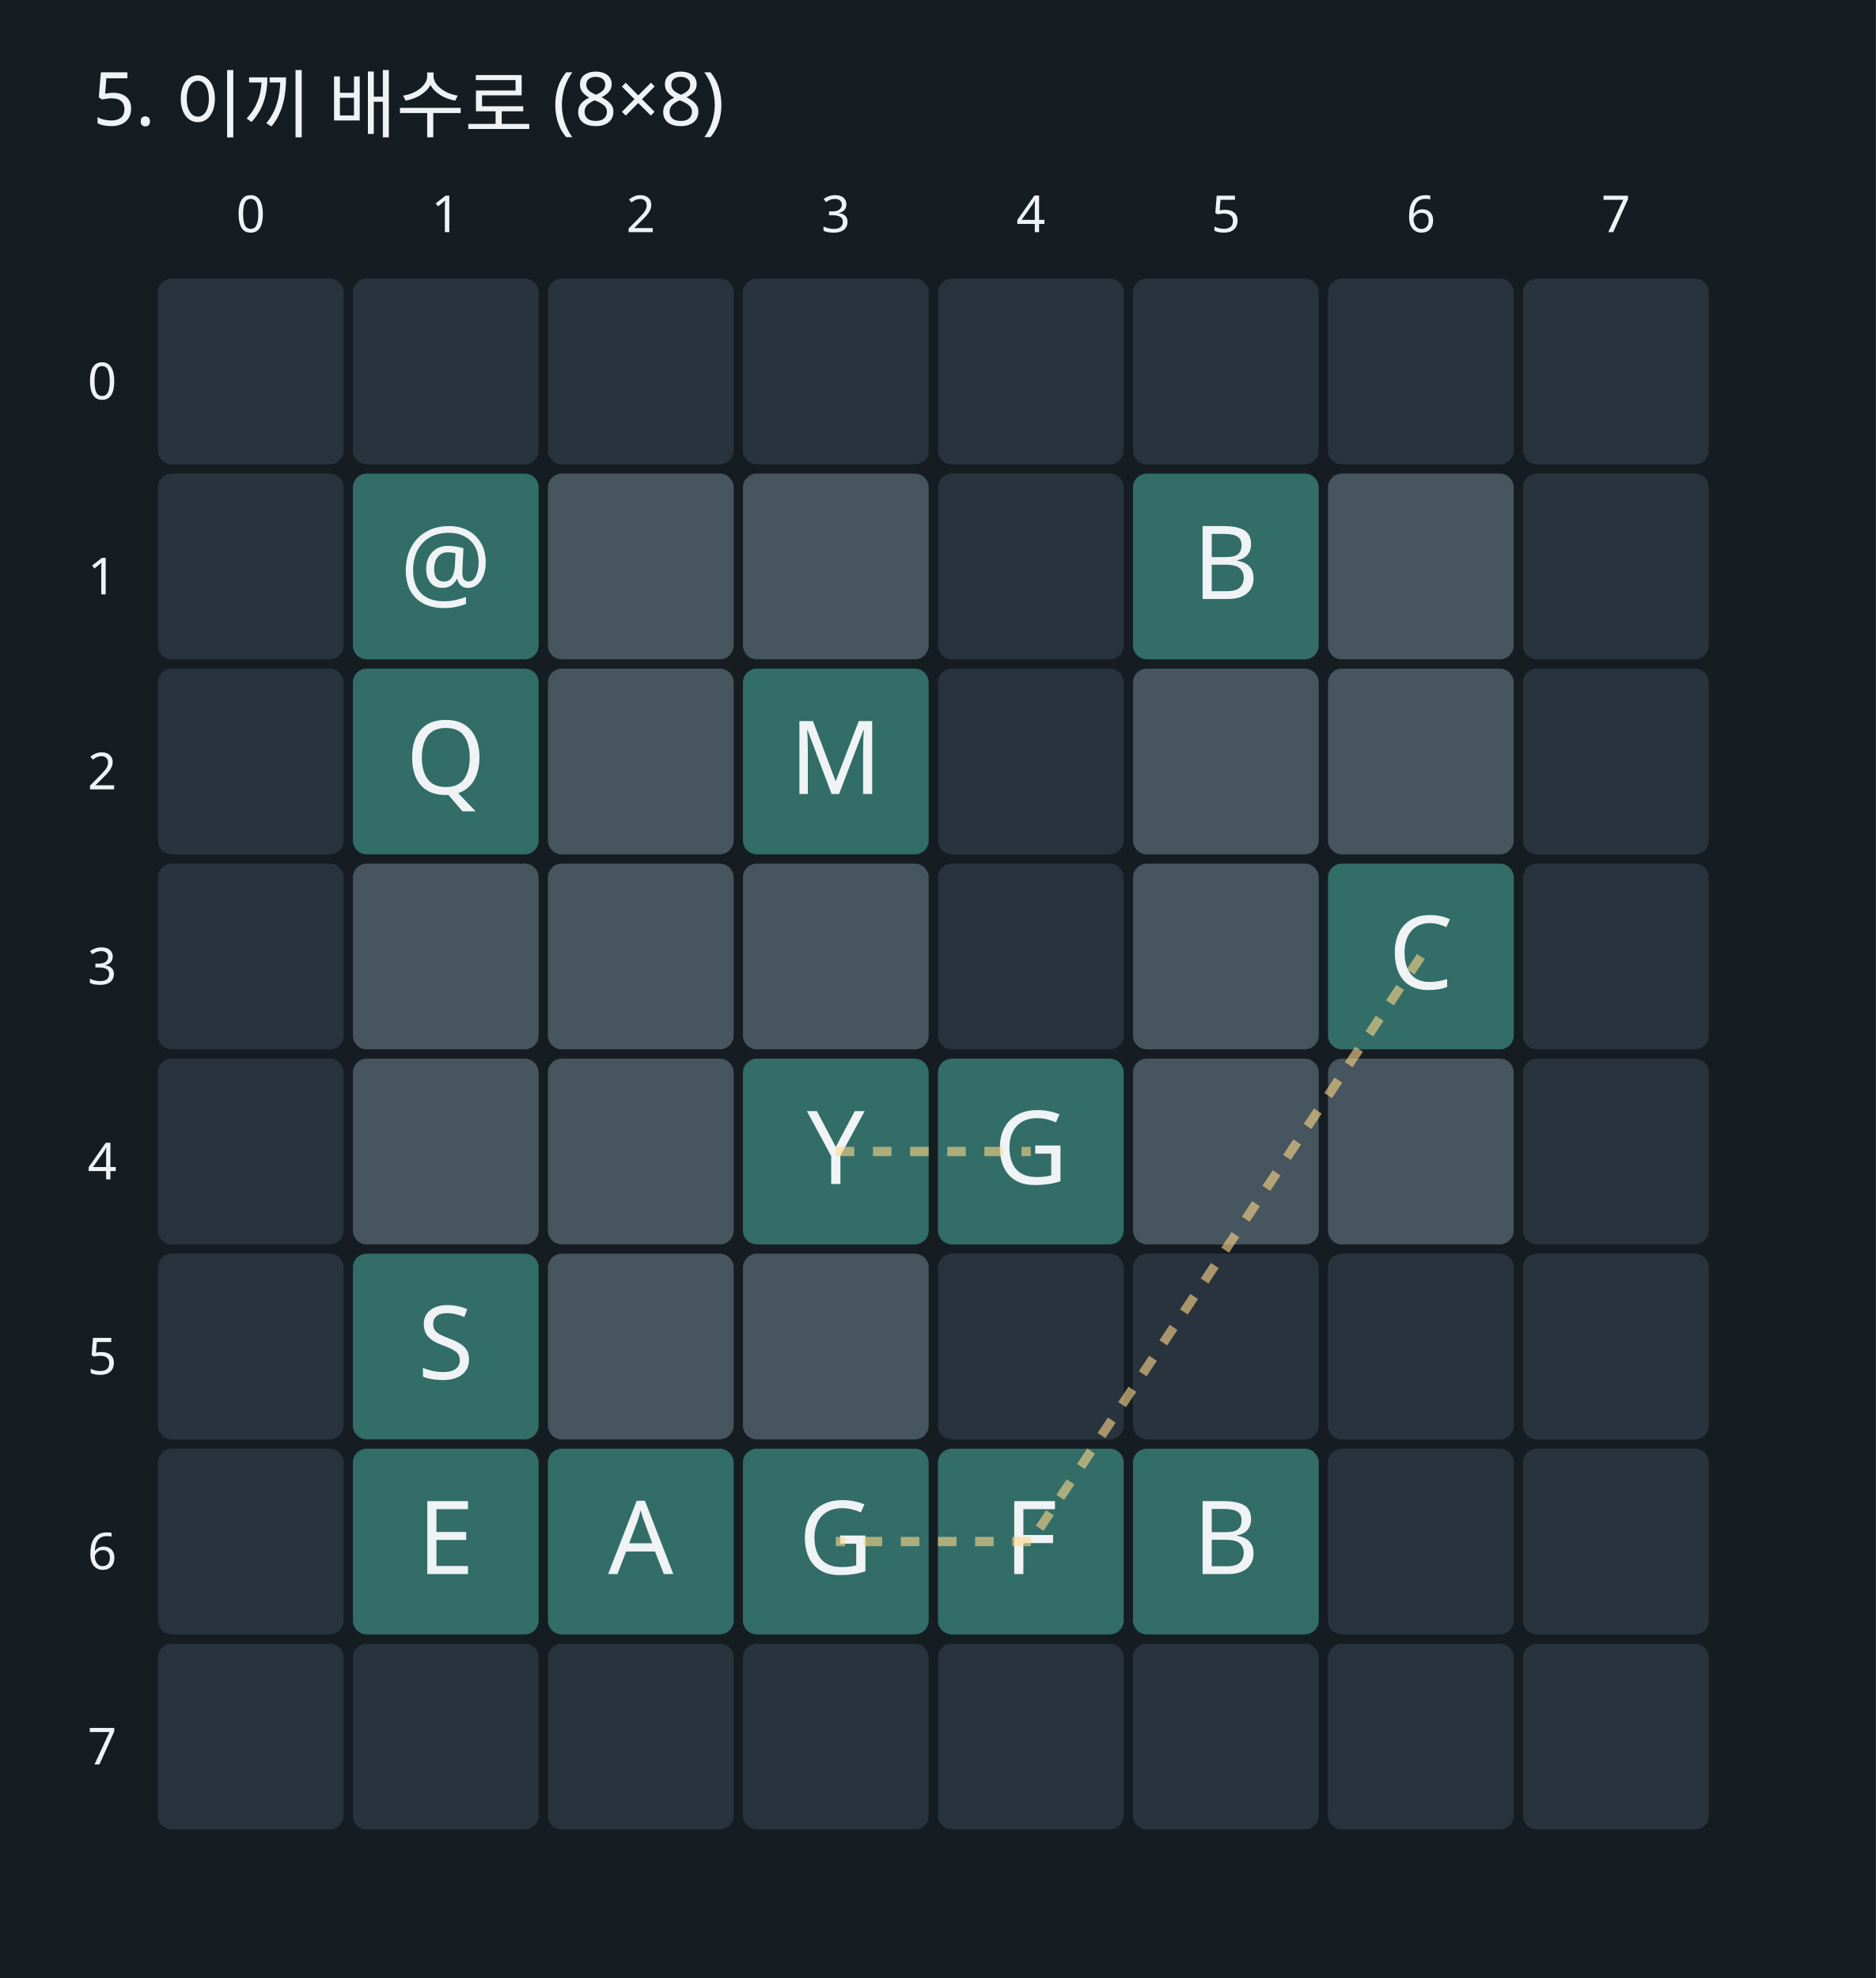
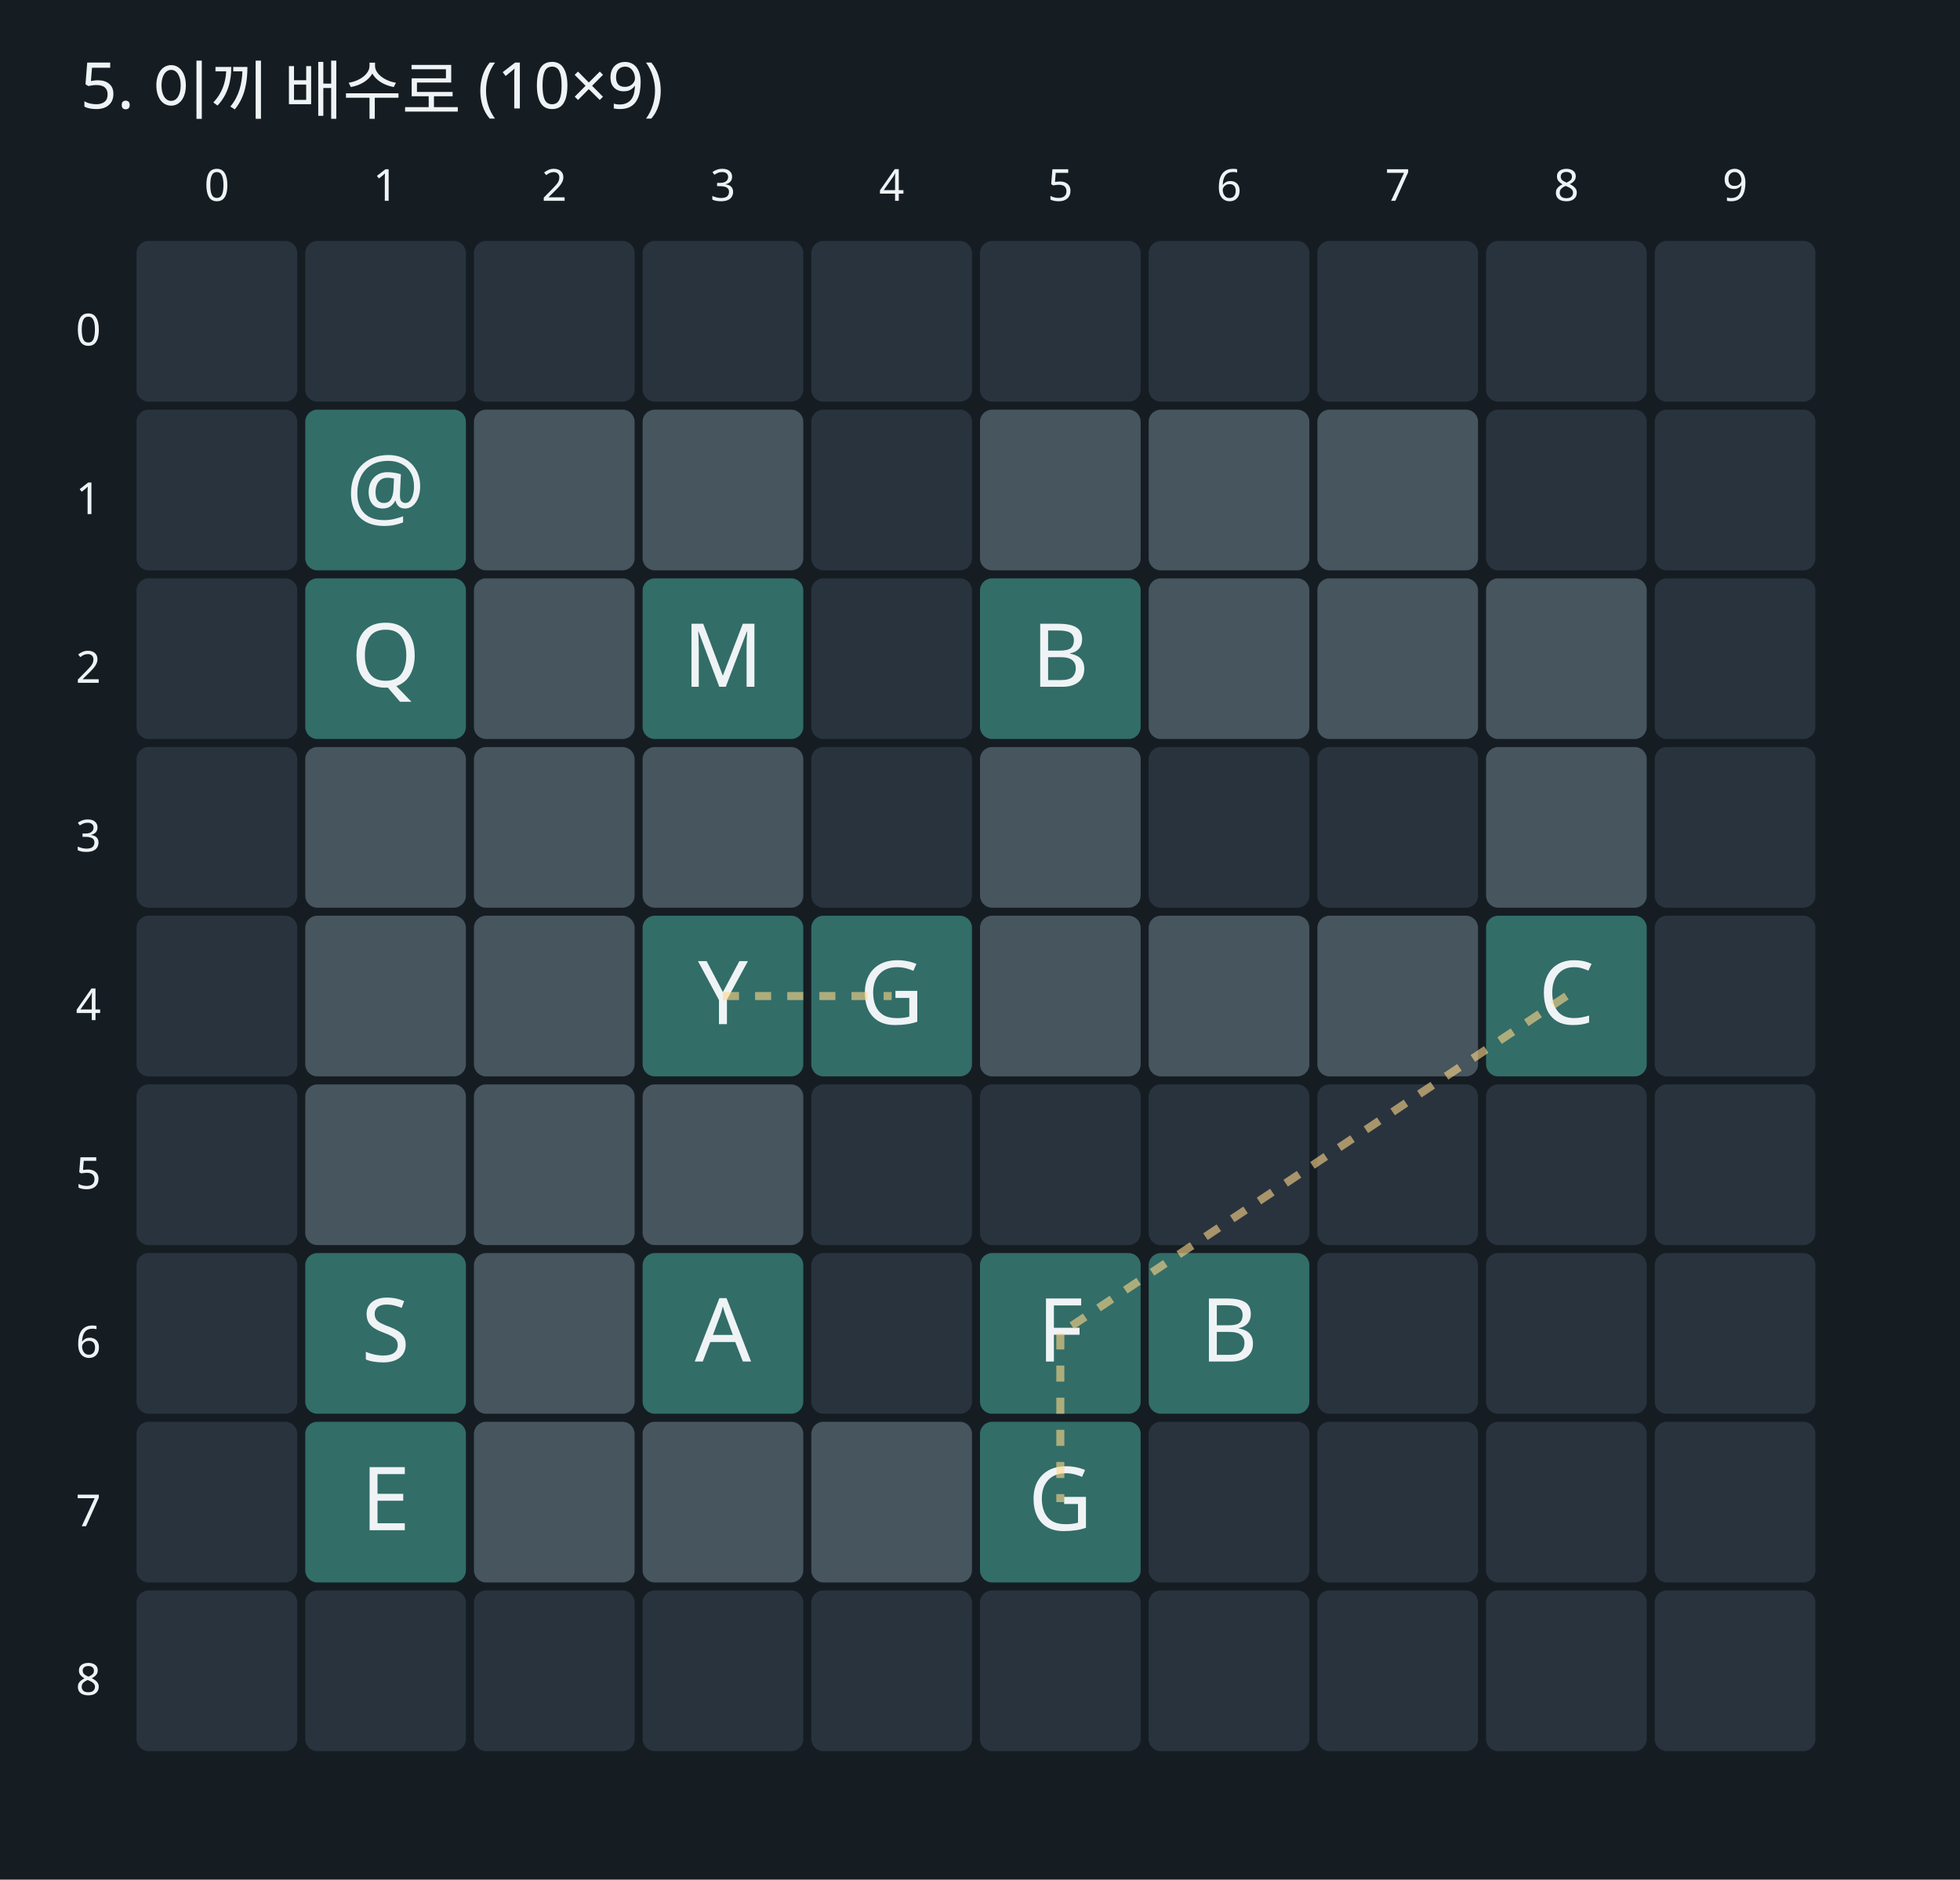
- <svg xmlns="http://www.w3.org/2000/svg" width="404" height="426" viewBox="0 0 404 426">
+ <svg xmlns="http://www.w3.org/2000/svg" width="488" height="468" viewBox="0 0 488 468">
  <rect width="100%" height="100%" fill="#151d23" />
  <g font-family="Malgun Gothic, sans-serif" fill="#eff3f5">
-     <text x="20" y="27" font-size="16">5. 이끼 배수로 (8×8)</text>
+     <text x="20" y="27" font-size="16">5. 이끼 배수로 (10×9)</text>
    <text x="54" y="50" text-anchor="middle" font-size="11">0</text>
    <text x="96" y="50" text-anchor="middle" font-size="11">1</text>
    <text x="138" y="50" text-anchor="middle" font-size="11">2</text>
    <text x="180" y="50" text-anchor="middle" font-size="11">3</text>
    <text x="222" y="50" text-anchor="middle" font-size="11">4</text>
    <text x="264" y="50" text-anchor="middle" font-size="11">5</text>
    <text x="306" y="50" text-anchor="middle" font-size="11">6</text>
    <text x="348" y="50" text-anchor="middle" font-size="11">7</text>
+     <text x="390" y="50" text-anchor="middle" font-size="11">8</text>
+     <text x="432" y="50" text-anchor="middle" font-size="11">9</text>
    <text x="22" y="86" text-anchor="middle" font-size="11">0</text>
    <rect x="34" y="60" width="40" height="40" rx="3" fill="#29333e" />
    <rect x="76" y="60" width="40" height="40" rx="3" fill="#29333e" />
    <rect x="118" y="60" width="40" height="40" rx="3" fill="#29333e" />
    <rect x="160" y="60" width="40" height="40" rx="3" fill="#29333e" />
    <rect x="202" y="60" width="40" height="40" rx="3" fill="#29333e" />
    <rect x="244" y="60" width="40" height="40" rx="3" fill="#29333e" />
    <rect x="286" y="60" width="40" height="40" rx="3" fill="#29333e" />
    <rect x="328" y="60" width="40" height="40" rx="3" fill="#29333e" />
+     <rect x="370" y="60" width="40" height="40" rx="3" fill="#29333e" />
+     <rect x="412" y="60" width="40" height="40" rx="3" fill="#29333e" />
    <text x="22" y="128" text-anchor="middle" font-size="11">1</text>
    <rect x="34" y="102" width="40" height="40" rx="3" fill="#29333e" />
    <rect x="76" y="102" width="40" height="40" rx="3" fill="#326d68" />
    <text x="96" y="129" text-anchor="middle" font-size="22">@</text>
    <rect x="118" y="102" width="40" height="40" rx="3" fill="#46555e" />
    <rect x="160" y="102" width="40" height="40" rx="3" fill="#46555e" />
    <rect x="202" y="102" width="40" height="40" rx="3" fill="#29333e" />
-     <rect x="244" y="102" width="40" height="40" rx="3" fill="#326d68" />
-     <text x="264" y="129" text-anchor="middle" font-size="22">B</text>
+     <rect x="244" y="102" width="40" height="40" rx="3" fill="#46555e" />
    <rect x="286" y="102" width="40" height="40" rx="3" fill="#46555e" />
-     <rect x="328" y="102" width="40" height="40" rx="3" fill="#29333e" />
+     <rect x="328" y="102" width="40" height="40" rx="3" fill="#46555e" />
+     <rect x="370" y="102" width="40" height="40" rx="3" fill="#29333e" />
+     <rect x="412" y="102" width="40" height="40" rx="3" fill="#29333e" />
    <text x="22" y="170" text-anchor="middle" font-size="11">2</text>
    <rect x="34" y="144" width="40" height="40" rx="3" fill="#29333e" />
    <rect x="76" y="144" width="40" height="40" rx="3" fill="#326d68" />
    <text x="96" y="171" text-anchor="middle" font-size="22">Q</text>
    <rect x="118" y="144" width="40" height="40" rx="3" fill="#46555e" />
    <rect x="160" y="144" width="40" height="40" rx="3" fill="#326d68" />
    <text x="180" y="171" text-anchor="middle" font-size="22">M</text>
    <rect x="202" y="144" width="40" height="40" rx="3" fill="#29333e" />
-     <rect x="244" y="144" width="40" height="40" rx="3" fill="#46555e" />
+     <rect x="244" y="144" width="40" height="40" rx="3" fill="#326d68" />
+     <text x="264" y="171" text-anchor="middle" font-size="22">B</text>
    <rect x="286" y="144" width="40" height="40" rx="3" fill="#46555e" />
-     <rect x="328" y="144" width="40" height="40" rx="3" fill="#29333e" />
+     <rect x="328" y="144" width="40" height="40" rx="3" fill="#46555e" />
+     <rect x="370" y="144" width="40" height="40" rx="3" fill="#46555e" />
+     <rect x="412" y="144" width="40" height="40" rx="3" fill="#29333e" />
    <text x="22" y="212" text-anchor="middle" font-size="11">3</text>
    <rect x="34" y="186" width="40" height="40" rx="3" fill="#29333e" />
    <rect x="76" y="186" width="40" height="40" rx="3" fill="#46555e" />
    <rect x="118" y="186" width="40" height="40" rx="3" fill="#46555e" />
    <rect x="160" y="186" width="40" height="40" rx="3" fill="#46555e" />
    <rect x="202" y="186" width="40" height="40" rx="3" fill="#29333e" />
    <rect x="244" y="186" width="40" height="40" rx="3" fill="#46555e" />
-     <rect x="286" y="186" width="40" height="40" rx="3" fill="#326d68" />
-     <text x="306" y="213" text-anchor="middle" font-size="22">C</text>
+     <rect x="286" y="186" width="40" height="40" rx="3" fill="#29333e" />
    <rect x="328" y="186" width="40" height="40" rx="3" fill="#29333e" />
+     <rect x="370" y="186" width="40" height="40" rx="3" fill="#46555e" />
+     <rect x="412" y="186" width="40" height="40" rx="3" fill="#29333e" />
    <text x="22" y="254" text-anchor="middle" font-size="11">4</text>
    <rect x="34" y="228" width="40" height="40" rx="3" fill="#29333e" />
    <rect x="76" y="228" width="40" height="40" rx="3" fill="#46555e" />
    <rect x="118" y="228" width="40" height="40" rx="3" fill="#46555e" />
    <rect x="160" y="228" width="40" height="40" rx="3" fill="#326d68" />
    <text x="180" y="255" text-anchor="middle" font-size="22">Y</text>
    <rect x="202" y="228" width="40" height="40" rx="3" fill="#326d68" />
    <text x="222" y="255" text-anchor="middle" font-size="22">G</text>
    <rect x="244" y="228" width="40" height="40" rx="3" fill="#46555e" />
    <rect x="286" y="228" width="40" height="40" rx="3" fill="#46555e" />
-     <rect x="328" y="228" width="40" height="40" rx="3" fill="#29333e" />
+     <rect x="328" y="228" width="40" height="40" rx="3" fill="#46555e" />
+     <rect x="370" y="228" width="40" height="40" rx="3" fill="#326d68" />
+     <text x="390" y="255" text-anchor="middle" font-size="22">C</text>
+     <rect x="412" y="228" width="40" height="40" rx="3" fill="#29333e" />
    <text x="22" y="296" text-anchor="middle" font-size="11">5</text>
    <rect x="34" y="270" width="40" height="40" rx="3" fill="#29333e" />
-     <rect x="76" y="270" width="40" height="40" rx="3" fill="#326d68" />
-     <text x="96" y="297" text-anchor="middle" font-size="22">S</text>
+     <rect x="76" y="270" width="40" height="40" rx="3" fill="#46555e" />
    <rect x="118" y="270" width="40" height="40" rx="3" fill="#46555e" />
    <rect x="160" y="270" width="40" height="40" rx="3" fill="#46555e" />
    <rect x="202" y="270" width="40" height="40" rx="3" fill="#29333e" />
    <rect x="244" y="270" width="40" height="40" rx="3" fill="#29333e" />
    <rect x="286" y="270" width="40" height="40" rx="3" fill="#29333e" />
    <rect x="328" y="270" width="40" height="40" rx="3" fill="#29333e" />
+     <rect x="370" y="270" width="40" height="40" rx="3" fill="#29333e" />
+     <rect x="412" y="270" width="40" height="40" rx="3" fill="#29333e" />
    <text x="22" y="338" text-anchor="middle" font-size="11">6</text>
    <rect x="34" y="312" width="40" height="40" rx="3" fill="#29333e" />
    <rect x="76" y="312" width="40" height="40" rx="3" fill="#326d68" />
-     <text x="96" y="339" text-anchor="middle" font-size="22">E</text>
-     <rect x="118" y="312" width="40" height="40" rx="3" fill="#326d68" />
-     <text x="138" y="339" text-anchor="middle" font-size="22">A</text>
+     <text x="96" y="339" text-anchor="middle" font-size="22">S</text>
+     <rect x="118" y="312" width="40" height="40" rx="3" fill="#46555e" />
    <rect x="160" y="312" width="40" height="40" rx="3" fill="#326d68" />
-     <text x="180" y="339" text-anchor="middle" font-size="22">G</text>
-     <rect x="202" y="312" width="40" height="40" rx="3" fill="#326d68" />
-     <text x="222" y="339" text-anchor="middle" font-size="22">F</text>
+     <text x="180" y="339" text-anchor="middle" font-size="22">A</text>
+     <rect x="202" y="312" width="40" height="40" rx="3" fill="#29333e" />
    <rect x="244" y="312" width="40" height="40" rx="3" fill="#326d68" />
-     <text x="264" y="339" text-anchor="middle" font-size="22">B</text>
-     <rect x="286" y="312" width="40" height="40" rx="3" fill="#29333e" />
+     <text x="264" y="339" text-anchor="middle" font-size="22">F</text>
+     <rect x="286" y="312" width="40" height="40" rx="3" fill="#326d68" />
+     <text x="306" y="339" text-anchor="middle" font-size="22">B</text>
    <rect x="328" y="312" width="40" height="40" rx="3" fill="#29333e" />
+     <rect x="370" y="312" width="40" height="40" rx="3" fill="#29333e" />
+     <rect x="412" y="312" width="40" height="40" rx="3" fill="#29333e" />
    <text x="22" y="380" text-anchor="middle" font-size="11">7</text>
    <rect x="34" y="354" width="40" height="40" rx="3" fill="#29333e" />
-     <rect x="76" y="354" width="40" height="40" rx="3" fill="#29333e" />
-     <rect x="118" y="354" width="40" height="40" rx="3" fill="#29333e" />
-     <rect x="160" y="354" width="40" height="40" rx="3" fill="#29333e" />
-     <rect x="202" y="354" width="40" height="40" rx="3" fill="#29333e" />
-     <rect x="244" y="354" width="40" height="40" rx="3" fill="#29333e" />
+     <rect x="76" y="354" width="40" height="40" rx="3" fill="#326d68" />
+     <text x="96" y="381" text-anchor="middle" font-size="22">E</text>
+     <rect x="118" y="354" width="40" height="40" rx="3" fill="#46555e" />
+     <rect x="160" y="354" width="40" height="40" rx="3" fill="#46555e" />
+     <rect x="202" y="354" width="40" height="40" rx="3" fill="#46555e" />
+     <rect x="244" y="354" width="40" height="40" rx="3" fill="#326d68" />
+     <text x="264" y="381" text-anchor="middle" font-size="22">G</text>
    <rect x="286" y="354" width="40" height="40" rx="3" fill="#29333e" />
    <rect x="328" y="354" width="40" height="40" rx="3" fill="#29333e" />
-     <path d="M222,332 L180,332" stroke="#ffd789" stroke-width="2" stroke-dasharray="4 4" opacity=".6" />
+     <rect x="370" y="354" width="40" height="40" rx="3" fill="#29333e" />
+     <rect x="412" y="354" width="40" height="40" rx="3" fill="#29333e" />
+     <text x="22" y="422" text-anchor="middle" font-size="11">8</text>
+     <rect x="34" y="396" width="40" height="40" rx="3" fill="#29333e" />
+     <rect x="76" y="396" width="40" height="40" rx="3" fill="#29333e" />
+     <rect x="118" y="396" width="40" height="40" rx="3" fill="#29333e" />
+     <rect x="160" y="396" width="40" height="40" rx="3" fill="#29333e" />
+     <rect x="202" y="396" width="40" height="40" rx="3" fill="#29333e" />
+     <rect x="244" y="396" width="40" height="40" rx="3" fill="#29333e" />
+     <rect x="286" y="396" width="40" height="40" rx="3" fill="#29333e" />
+     <rect x="328" y="396" width="40" height="40" rx="3" fill="#29333e" />
+     <rect x="370" y="396" width="40" height="40" rx="3" fill="#29333e" />
+     <rect x="412" y="396" width="40" height="40" rx="3" fill="#29333e" />
+     <path d="M264,332 L264,374" stroke="#ffd789" stroke-width="2" stroke-dasharray="4 4" opacity=".6" />
    <path d="M180,248 L222,248" stroke="#ffd789" stroke-width="2" stroke-dasharray="4 4" opacity=".6" />
-     <path d="M306,206 L222,332" stroke="#ffd789" stroke-width="2" stroke-dasharray="4 4" opacity=".6" />
+     <path d="M390,248 L264,332" stroke="#ffd789" stroke-width="2" stroke-dasharray="4 4" opacity=".6" />
  </g>
</svg>
